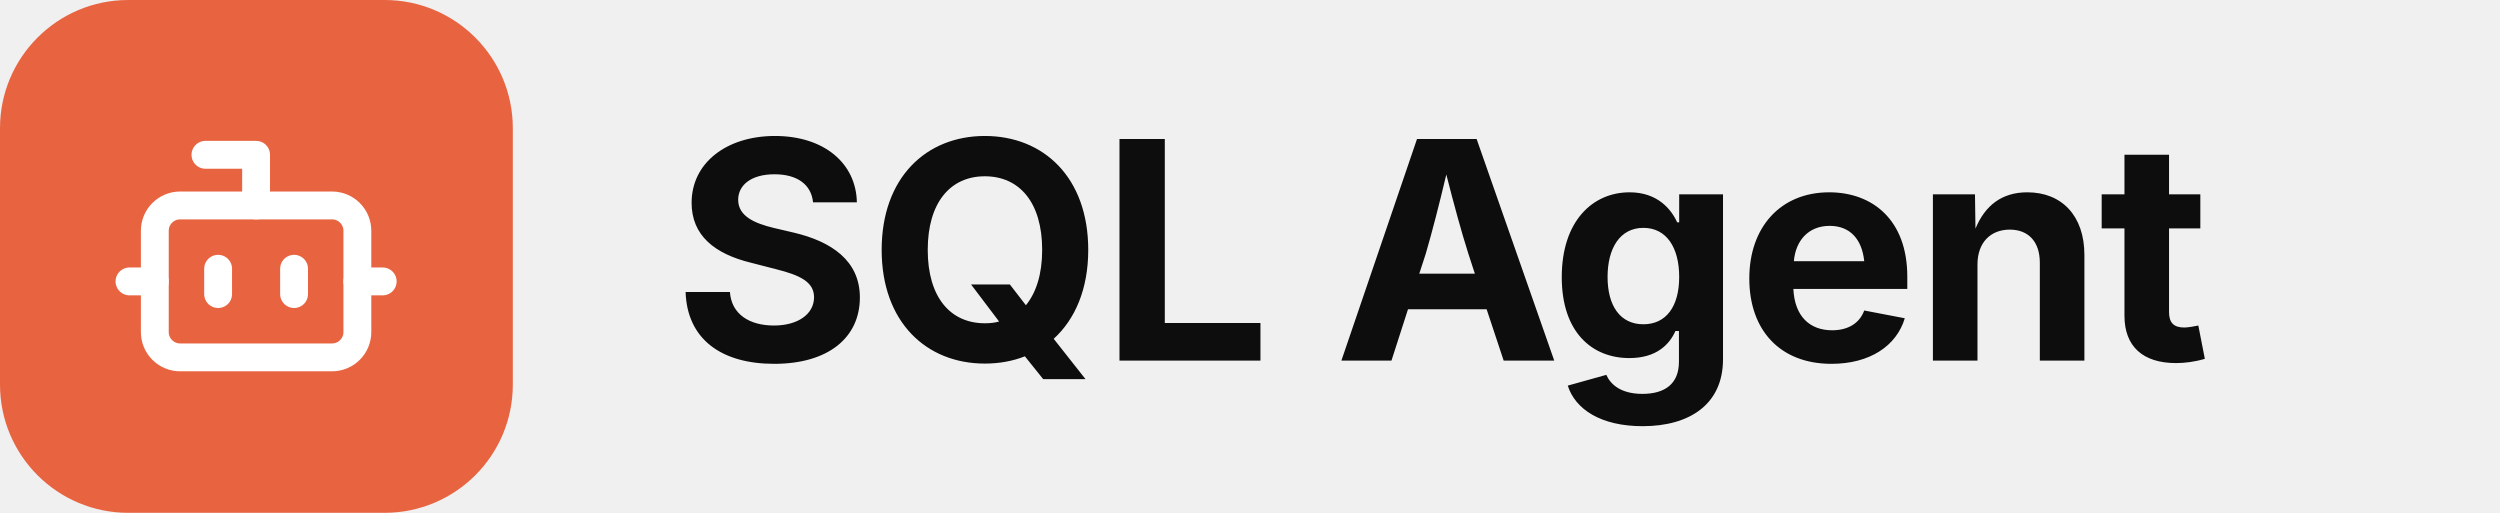
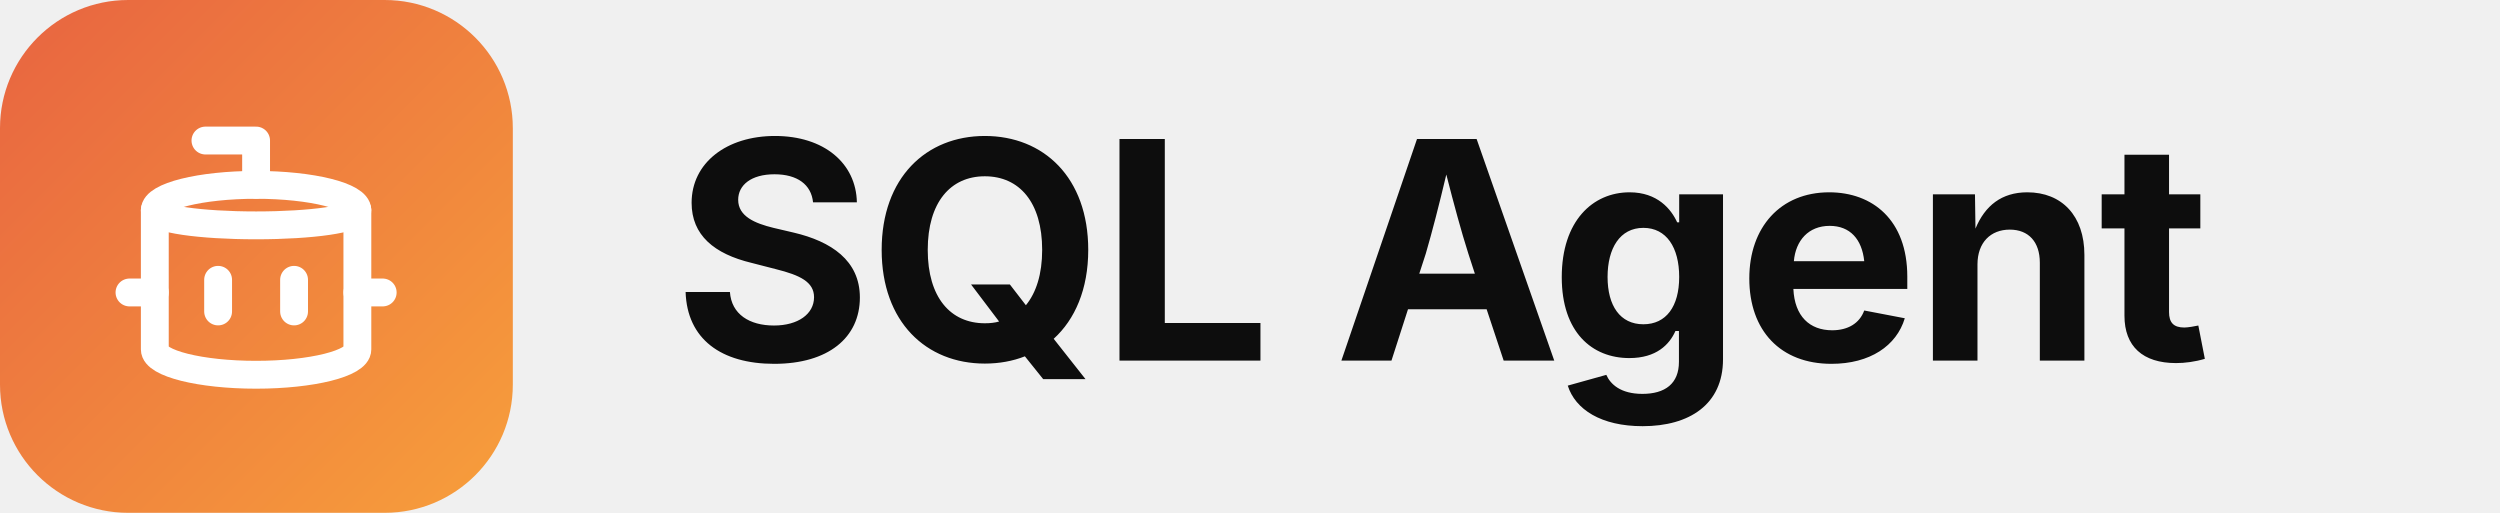
<svg xmlns="http://www.w3.org/2000/svg" width="156" height="32" viewBox="0 0 156 32">
-   <rect width="32" height="32" rx="8" fill="#E86441" />
-   <g transform="translate(6.5 6.5) scale(0.79)" fill="none" stroke="#fff" stroke-width="2.2" stroke-linecap="round" stroke-linejoin="round">
-     <path d="M12 8V4H8" />
-     <rect width="16" height="12" x="4" y="8" rx="2" />
-     <path d="M2 14h2" />
-     <path d="M20 14h2" />
-     <path d="M15 13v2" />
-     <path d="M9 13v2" />
+   <defs>
+     <linearGradient id="g" x1="0" y1="0" x2="1" y2="1">
+       <stop offset="0" stop-color="#E86441" />
+       <stop offset="1" stop-color="#F79F3B" />
+     </linearGradient>
+   </defs>
+   <rect width="32" height="32" rx="8" fill="url(#g)" />
+   <g transform="translate(6.5 6.4) scale(0.79)" fill="none" stroke="#fff" stroke-width="2.2" stroke-linecap="round" stroke-linejoin="round">
+     <path d="M12 6.5V3H8" />
+     <path d="M4 8.5c0-1.1 3.6-2 8-2s8 .9 8 2v11c0 1.1-3.6 2-8 2s-8-.9-8-2z" />
+     <path d="M4 8.5c0 .7 3.6 1.2 8 1.2s8-.5 8-1.2" />
+     <path d="M2 15h2M20 15h2" />
+     <path d="M15 14v2.5M9 14v2.5" />
  </g>
  <text x="42" y="22.5" font-family="Inter, -apple-system, Segoe UI, Helvetica, Arial, sans-serif" font-size="19" font-weight="700" letter-spacing="-0.3" fill="#0D0D0D">SQL Agent</text>
</svg>
